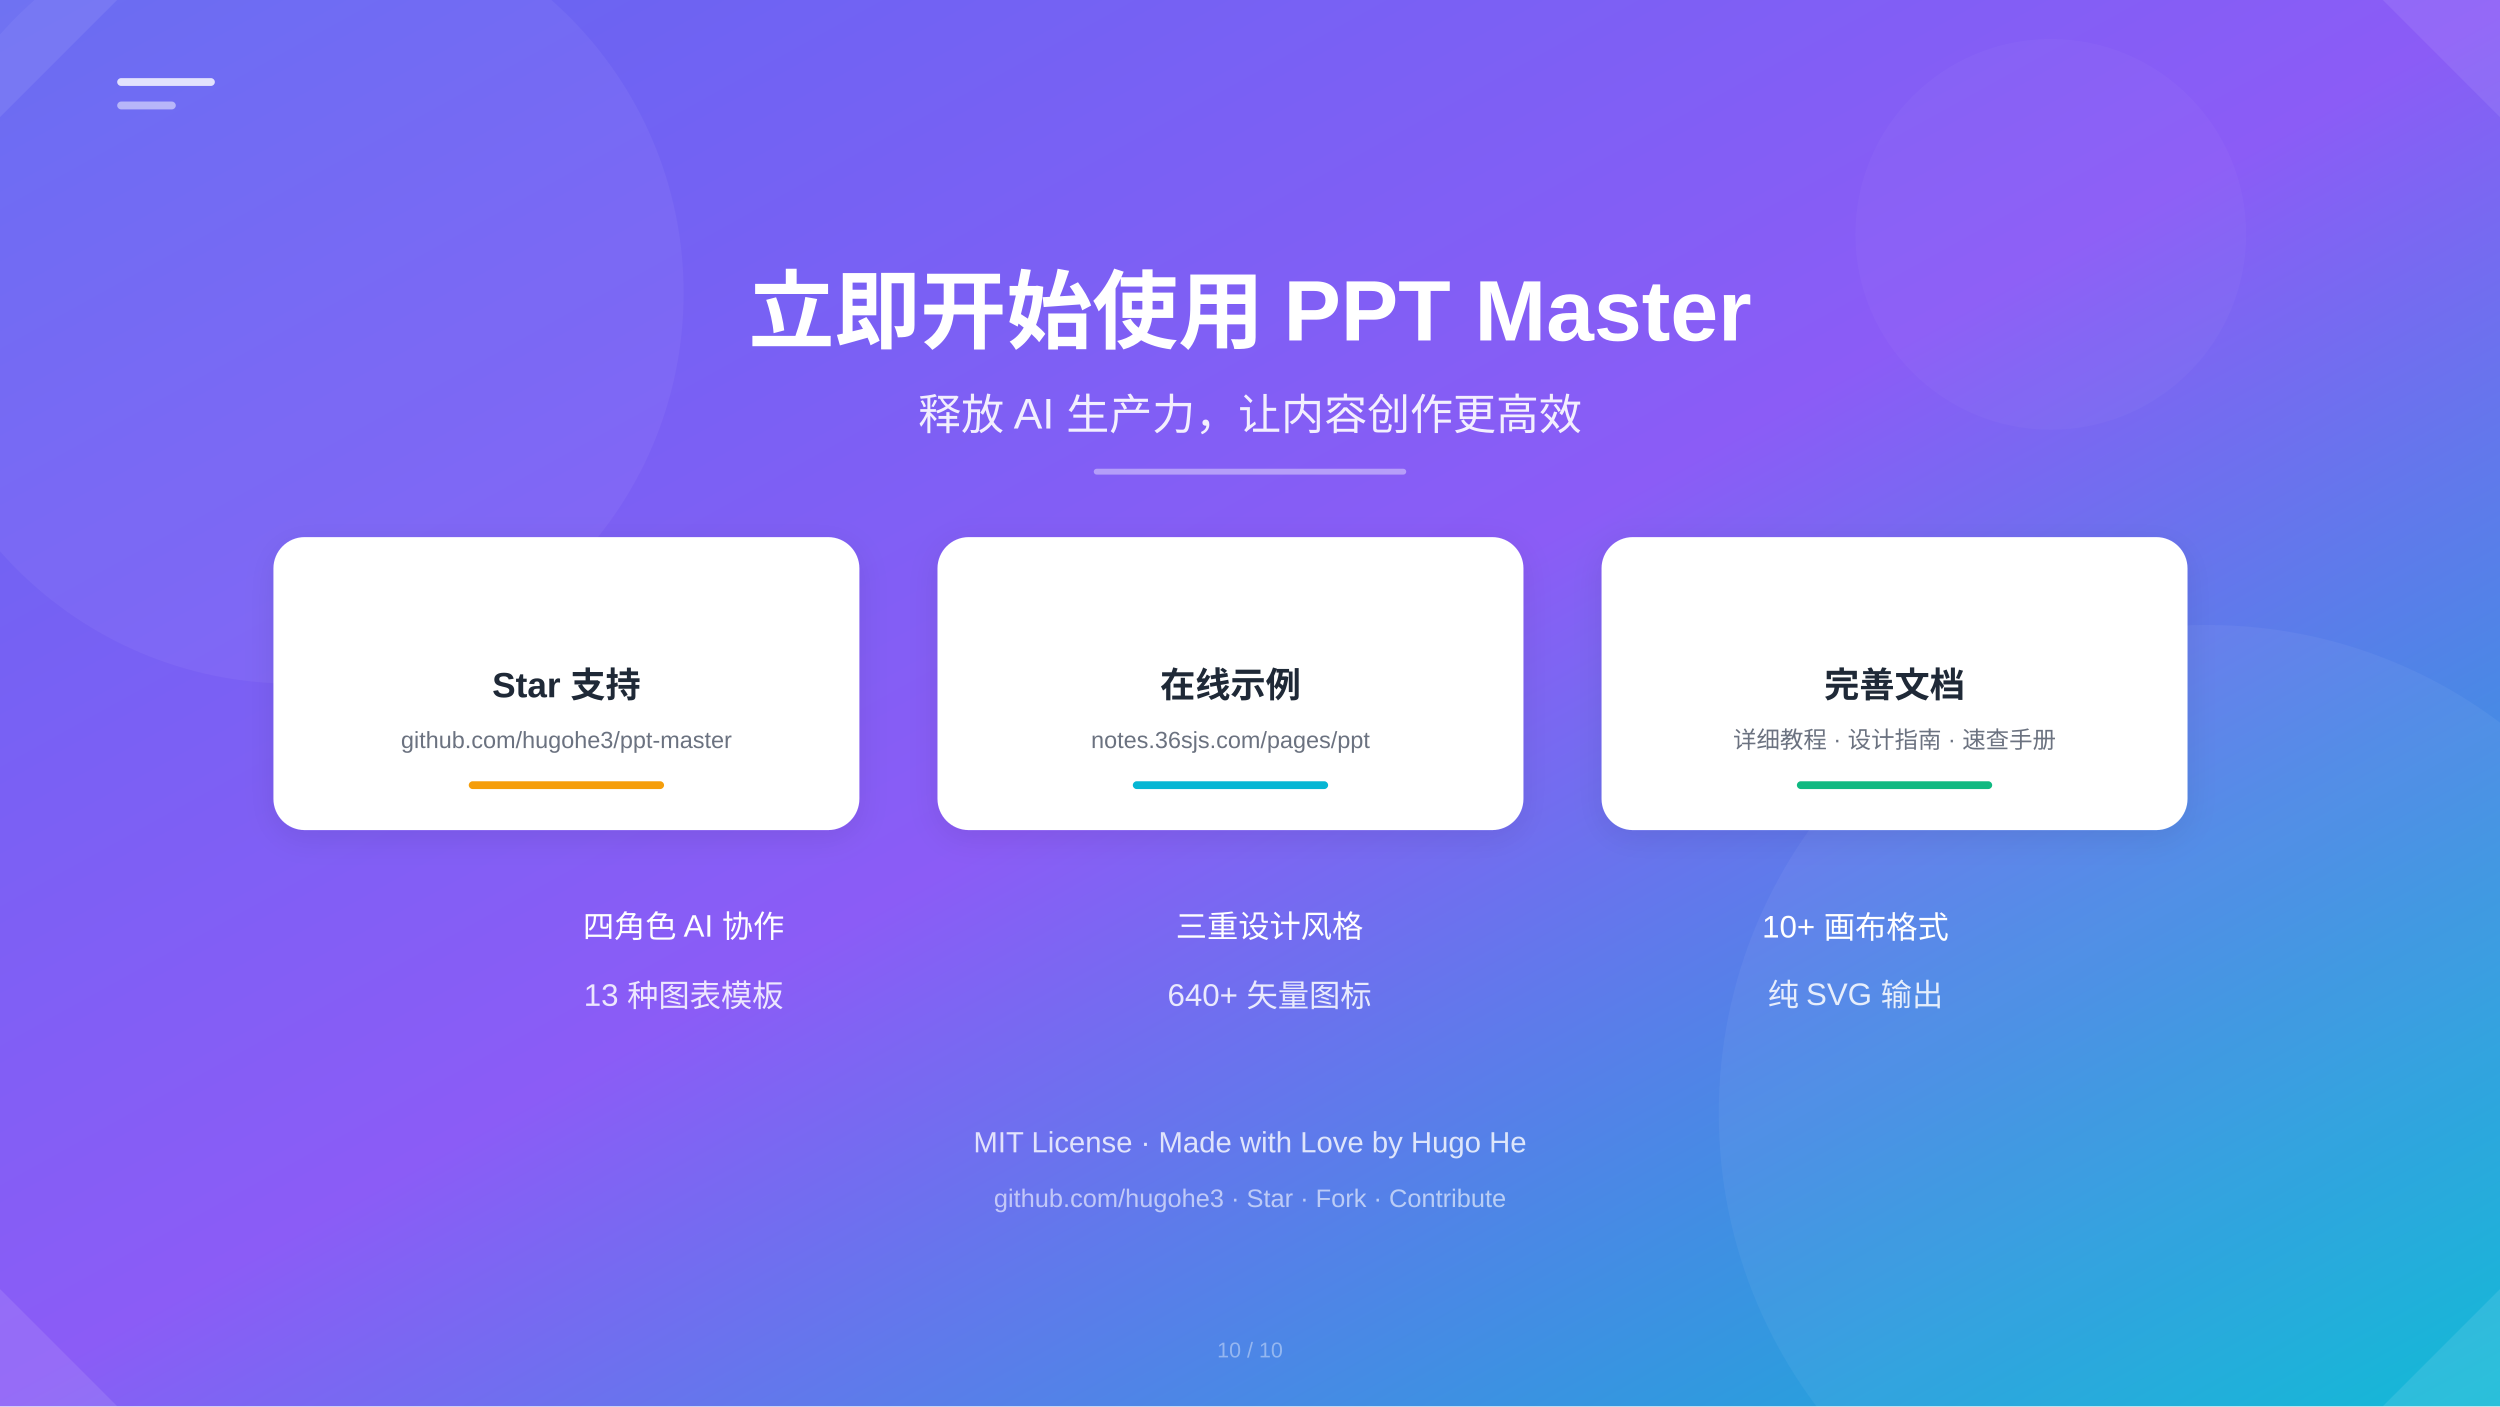
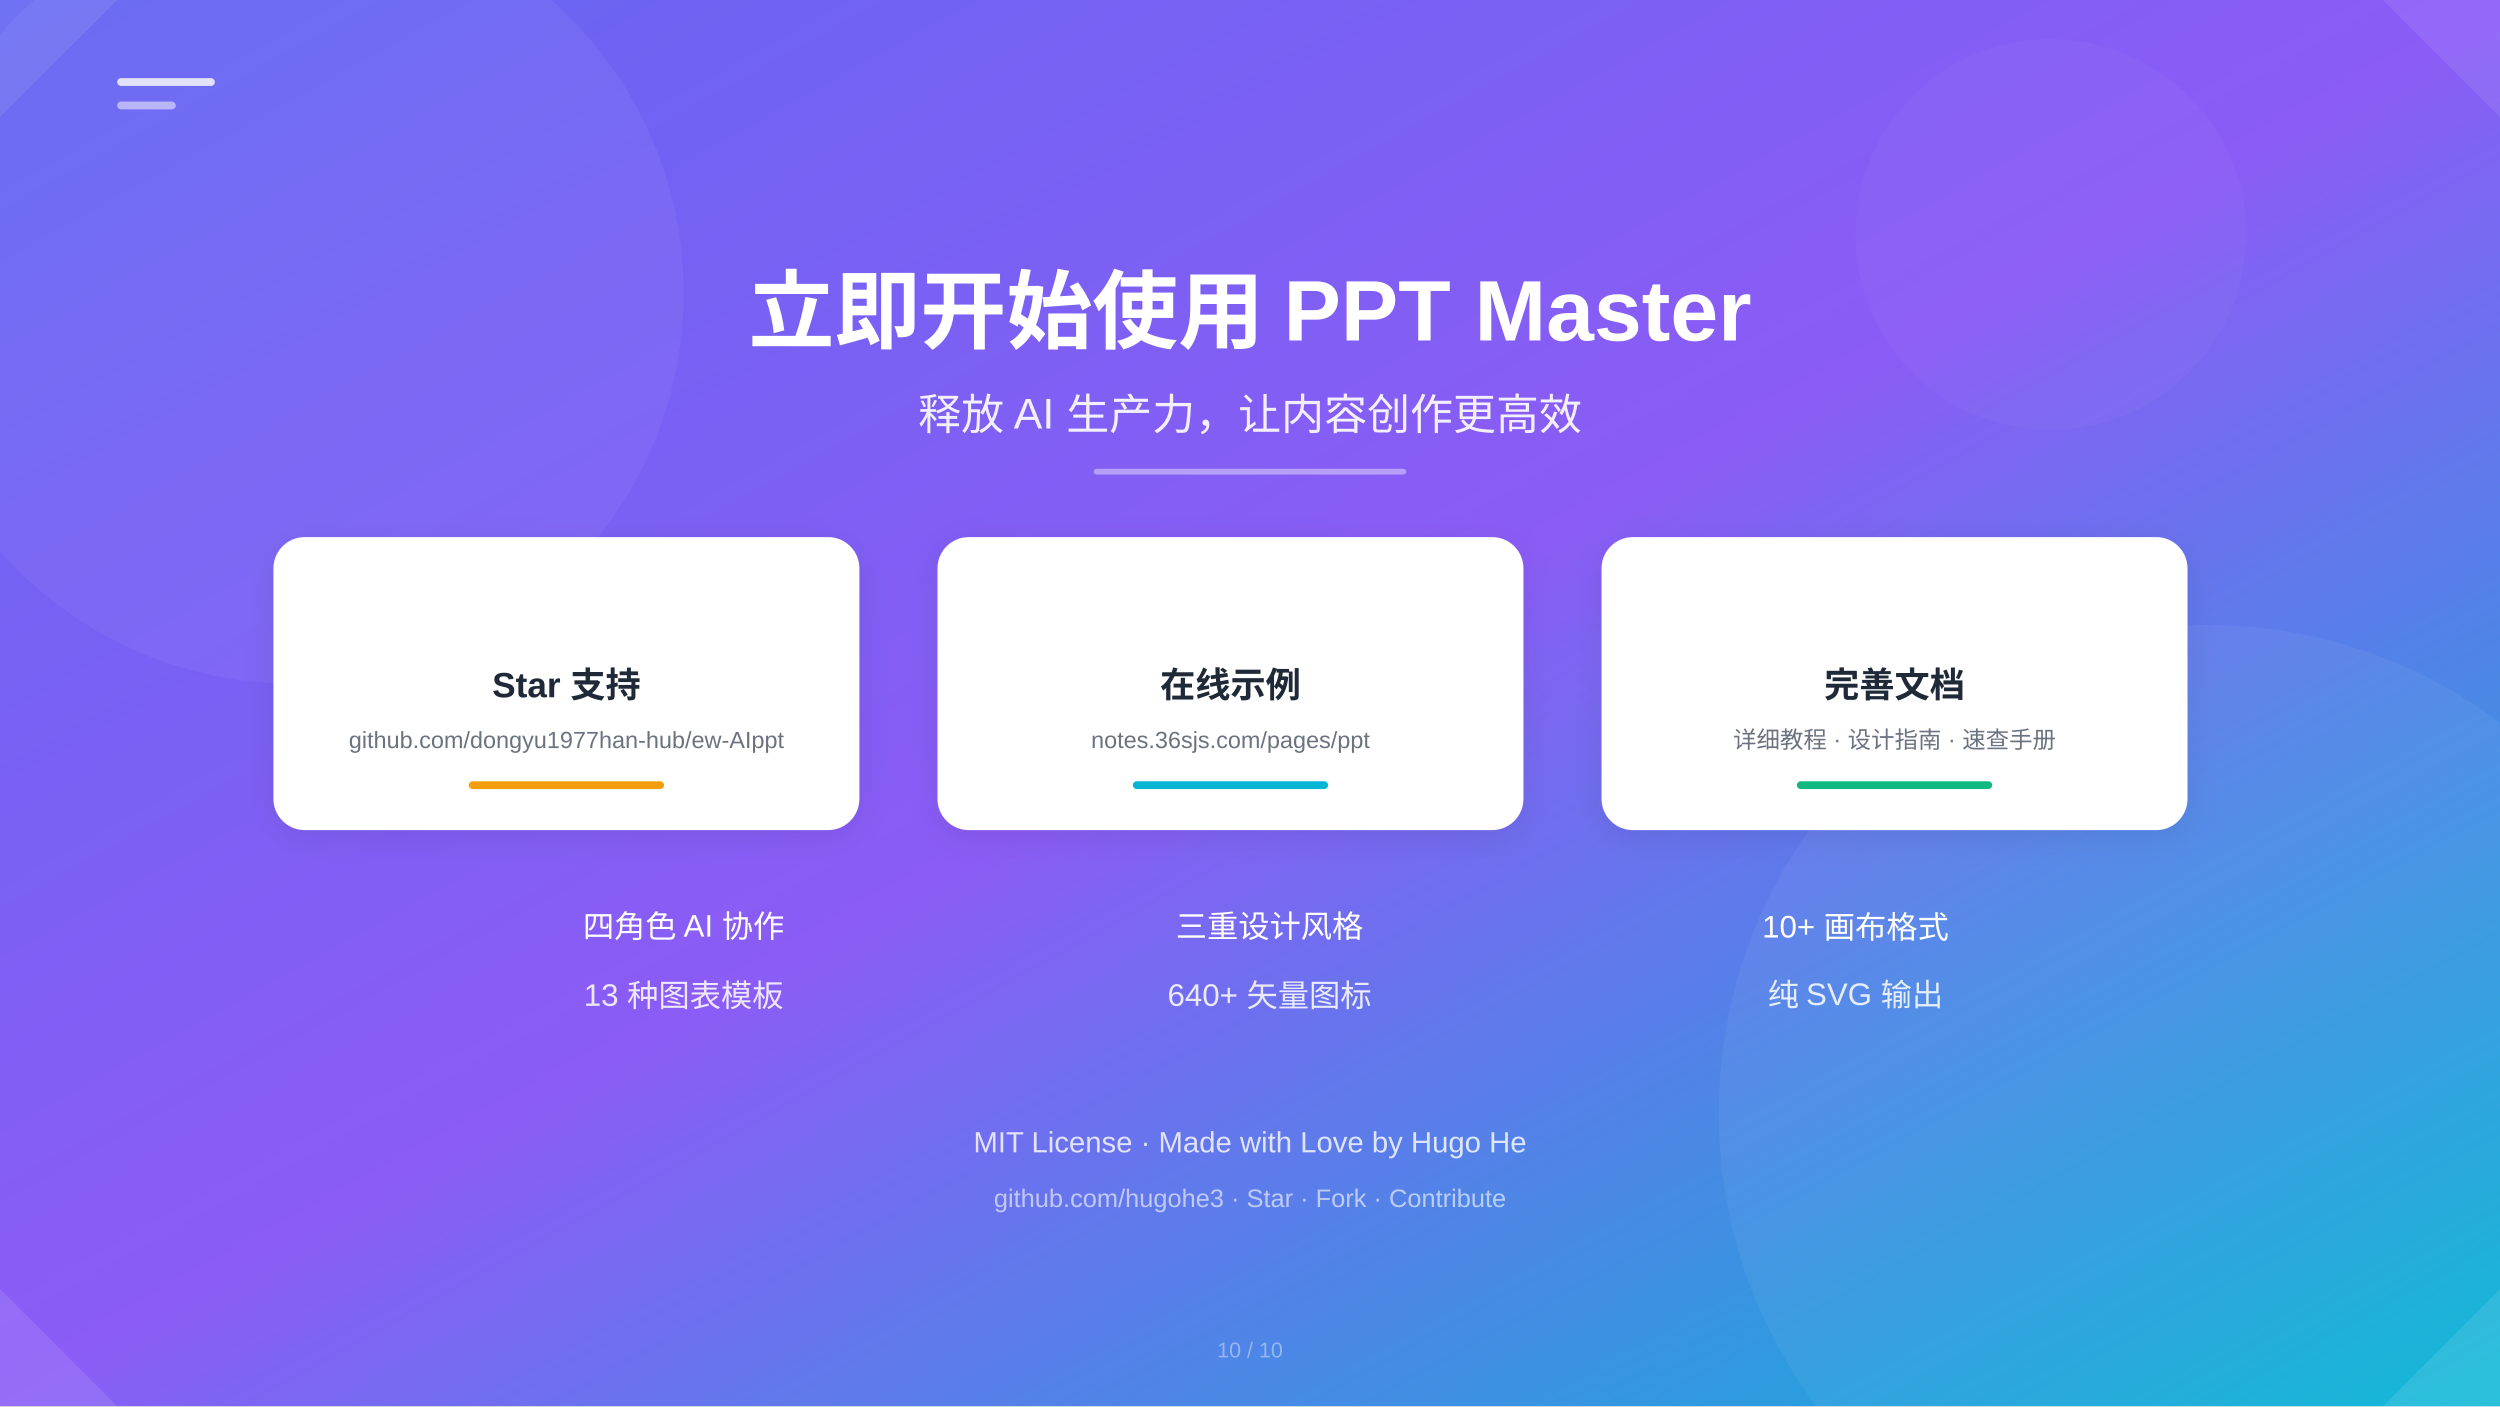
<svg xmlns="http://www.w3.org/2000/svg" viewBox="0 0 1280 720" width="1280" height="720">
  <defs>
    <linearGradient id="bgGradient" x1="0%" y1="0%" x2="100%" y2="100%">
      <stop offset="0%" stop-color="#6366F1" />
      <stop offset="50%" stop-color="#8B5CF6" />
      <stop offset="100%" stop-color="#06B6D4" />
    </linearGradient>
    <filter id="cardShadow" x="-15%" y="-15%" width="140%" height="140%">
      <feGaussianBlur in="SourceAlpha" stdDeviation="8" />
      <feOffset dx="0" dy="4" result="offsetBlur" />
      <feFlood flood-color="#000000" flood-opacity="0.08" result="shadowColor" />
      <feComposite in="shadowColor" in2="offsetBlur" operator="in" result="shadow" />
      <feMerge>
        <feMergeNode in="shadow" />
        <feMergeNode in="SourceGraphic" />
      </feMerge>
    </filter>
  </defs>
  <rect width="1280" height="720" fill="url(#bgGradient)" />
  <circle cx="150" cy="150" r="200" fill="#FFFFFF" fill-opacity="0.05" />
  <circle cx="1130" cy="570" r="250" fill="#FFFFFF" fill-opacity="0.05" />
  <circle cx="1050" cy="120" r="100" fill="#FFFFFF" fill-opacity="0.03" />
  <rect x="60" y="40" width="50" height="4" rx="2" fill="#FFFFFF" fill-opacity="0.8" />
  <rect x="60" y="52" width="30" height="4" rx="2" fill="#FFFFFF" fill-opacity="0.5" />
  <text x="640" y="175" font-family="Microsoft YaHei, Arial, sans-serif" font-size="44" font-weight="bold" text-anchor="middle" fill="#FFFFFF">立即开始使用 PPT Master</text>
  <text x="640" y="220" font-family="Microsoft YaHei, Arial, sans-serif" font-size="22" text-anchor="middle" fill="#FFFFFF" fill-opacity="0.9">释放 AI 生产力，让内容创作更高效</text>
  <rect x="560" y="240" width="160" height="3" rx="1.5" fill="#FFFFFF" fill-opacity="0.4" />
  <g transform="translate(140, 275)">
    <g filter="url(#cardShadow)">
      <rect width="300" height="150" rx="16" fill="#FFFFFF" />
    </g>
    <use data-icon="star" x="136" y="22" width="28" height="28" fill="#F59E0B" />
    <text x="150" y="82" font-family="Microsoft YaHei, Arial, sans-serif" font-size="18" font-weight="bold" text-anchor="middle" fill="#1F2937">Star 支持</text>
-     <text x="150" y="108" font-family="Arial, sans-serif" font-size="12" text-anchor="middle" fill="#6B7280">github.com/hugohe3/ppt-master</text>
+     <text x="150" y="108" font-family="Arial, sans-serif" font-size="12" text-anchor="middle" fill="#6B7280">github.com/dongyu1977han-hub/ew-AIppt</text>
    <rect x="100" y="125" width="100" height="4" rx="2" fill="#F59E0B" />
    <g transform="translate(340, 0)">
      <g filter="url(#cardShadow)">
        <rect width="300" height="150" rx="16" fill="#FFFFFF" />
      </g>
      <use data-icon="desktop" x="136" y="22" width="28" height="28" fill="#06B6D4" />
      <text x="150" y="82" font-family="Microsoft YaHei, Arial, sans-serif" font-size="18" font-weight="bold" text-anchor="middle" fill="#1F2937">在线示例</text>
      <text x="150" y="108" font-family="Arial, sans-serif" font-size="12" text-anchor="middle" fill="#6B7280">notes.36sjs.com/pages/ppt</text>
      <rect x="100" y="125" width="100" height="4" rx="2" fill="#06B6D4" />
    </g>
    <g transform="translate(680, 0)">
      <g filter="url(#cardShadow)">
        <rect width="300" height="150" rx="16" fill="#FFFFFF" />
      </g>
      <use data-icon="book" x="136" y="22" width="28" height="28" fill="#10B981" />
      <text x="150" y="82" font-family="Microsoft YaHei, Arial, sans-serif" font-size="18" font-weight="bold" text-anchor="middle" fill="#1F2937">完善文档</text>
      <text x="150" y="108" font-family="Microsoft YaHei, Arial, sans-serif" font-size="12" text-anchor="middle" fill="#6B7280">详细教程 · 设计指南 · 速查手册</text>
      <rect x="100" y="125" width="100" height="4" rx="2" fill="#10B981" />
    </g>
  </g>
  <g transform="translate(640, 480)" font-family="Microsoft YaHei, Arial, sans-serif" font-size="16" fill="#FFFFFF" text-anchor="middle">
    <use data-icon="rocket" x="-320" y="-14" width="18" height="18" fill="#FFFFFF" />
    <text x="-290" y="0">四角色 AI 协作</text>
    <use data-icon="brush" x="-20" y="-14" width="18" height="18" fill="#FFFFFF" />
    <text x="10" y="0">三重设计风格</text>
    <use data-icon="grid" x="280" y="-14" width="18" height="18" fill="#FFFFFF" />
    <text x="310" y="0">10+ 画布格式</text>
  </g>
  <g transform="translate(640, 515)" font-family="Microsoft YaHei, Arial, sans-serif" font-size="16" fill="#FFFFFF" fill-opacity="0.85" text-anchor="middle">
    <use data-icon="chart-bar" x="-320" y="-14" width="18" height="18" fill="#FFFFFF" fill-opacity="0.85" />
    <text x="-290" y="0">13 种图表模板</text>
    <use data-icon="target" x="-20" y="-14" width="18" height="18" fill="#FFFFFF" fill-opacity="0.85" />
    <text x="10" y="0">640+ 矢量图标</text>
    <use data-icon="vector-square" x="280" y="-14" width="18" height="18" fill="#FFFFFF" fill-opacity="0.85" />
    <text x="310" y="0">纯 SVG 输出</text>
  </g>
  <text x="640" y="590" font-family="Microsoft YaHei, Arial, sans-serif" font-size="15" text-anchor="middle" fill="#FFFFFF" fill-opacity="0.8">MIT License · Made with Love by Hugo He</text>
  <text x="640" y="618" font-family="Arial, sans-serif" font-size="13" text-anchor="middle" fill="#FFFFFF" fill-opacity="0.6">github.com/hugohe3 · Star · Fork · Contribute</text>
  <text x="640" y="695" font-family="Arial, sans-serif" font-size="11" text-anchor="middle" fill="#FFFFFF" fill-opacity="0.4">10 / 10</text>
  <polygon points="0,720 0,660 60,720" fill="#FFFFFF" fill-opacity="0.1" />
  <polygon points="1280,720 1280,660 1220,720" fill="#FFFFFF" fill-opacity="0.1" />
  <polygon points="0,0 0,60 60,0" fill="#FFFFFF" fill-opacity="0.08" />
  <polygon points="1280,0 1280,60 1220,0" fill="#FFFFFF" fill-opacity="0.08" />
</svg>
